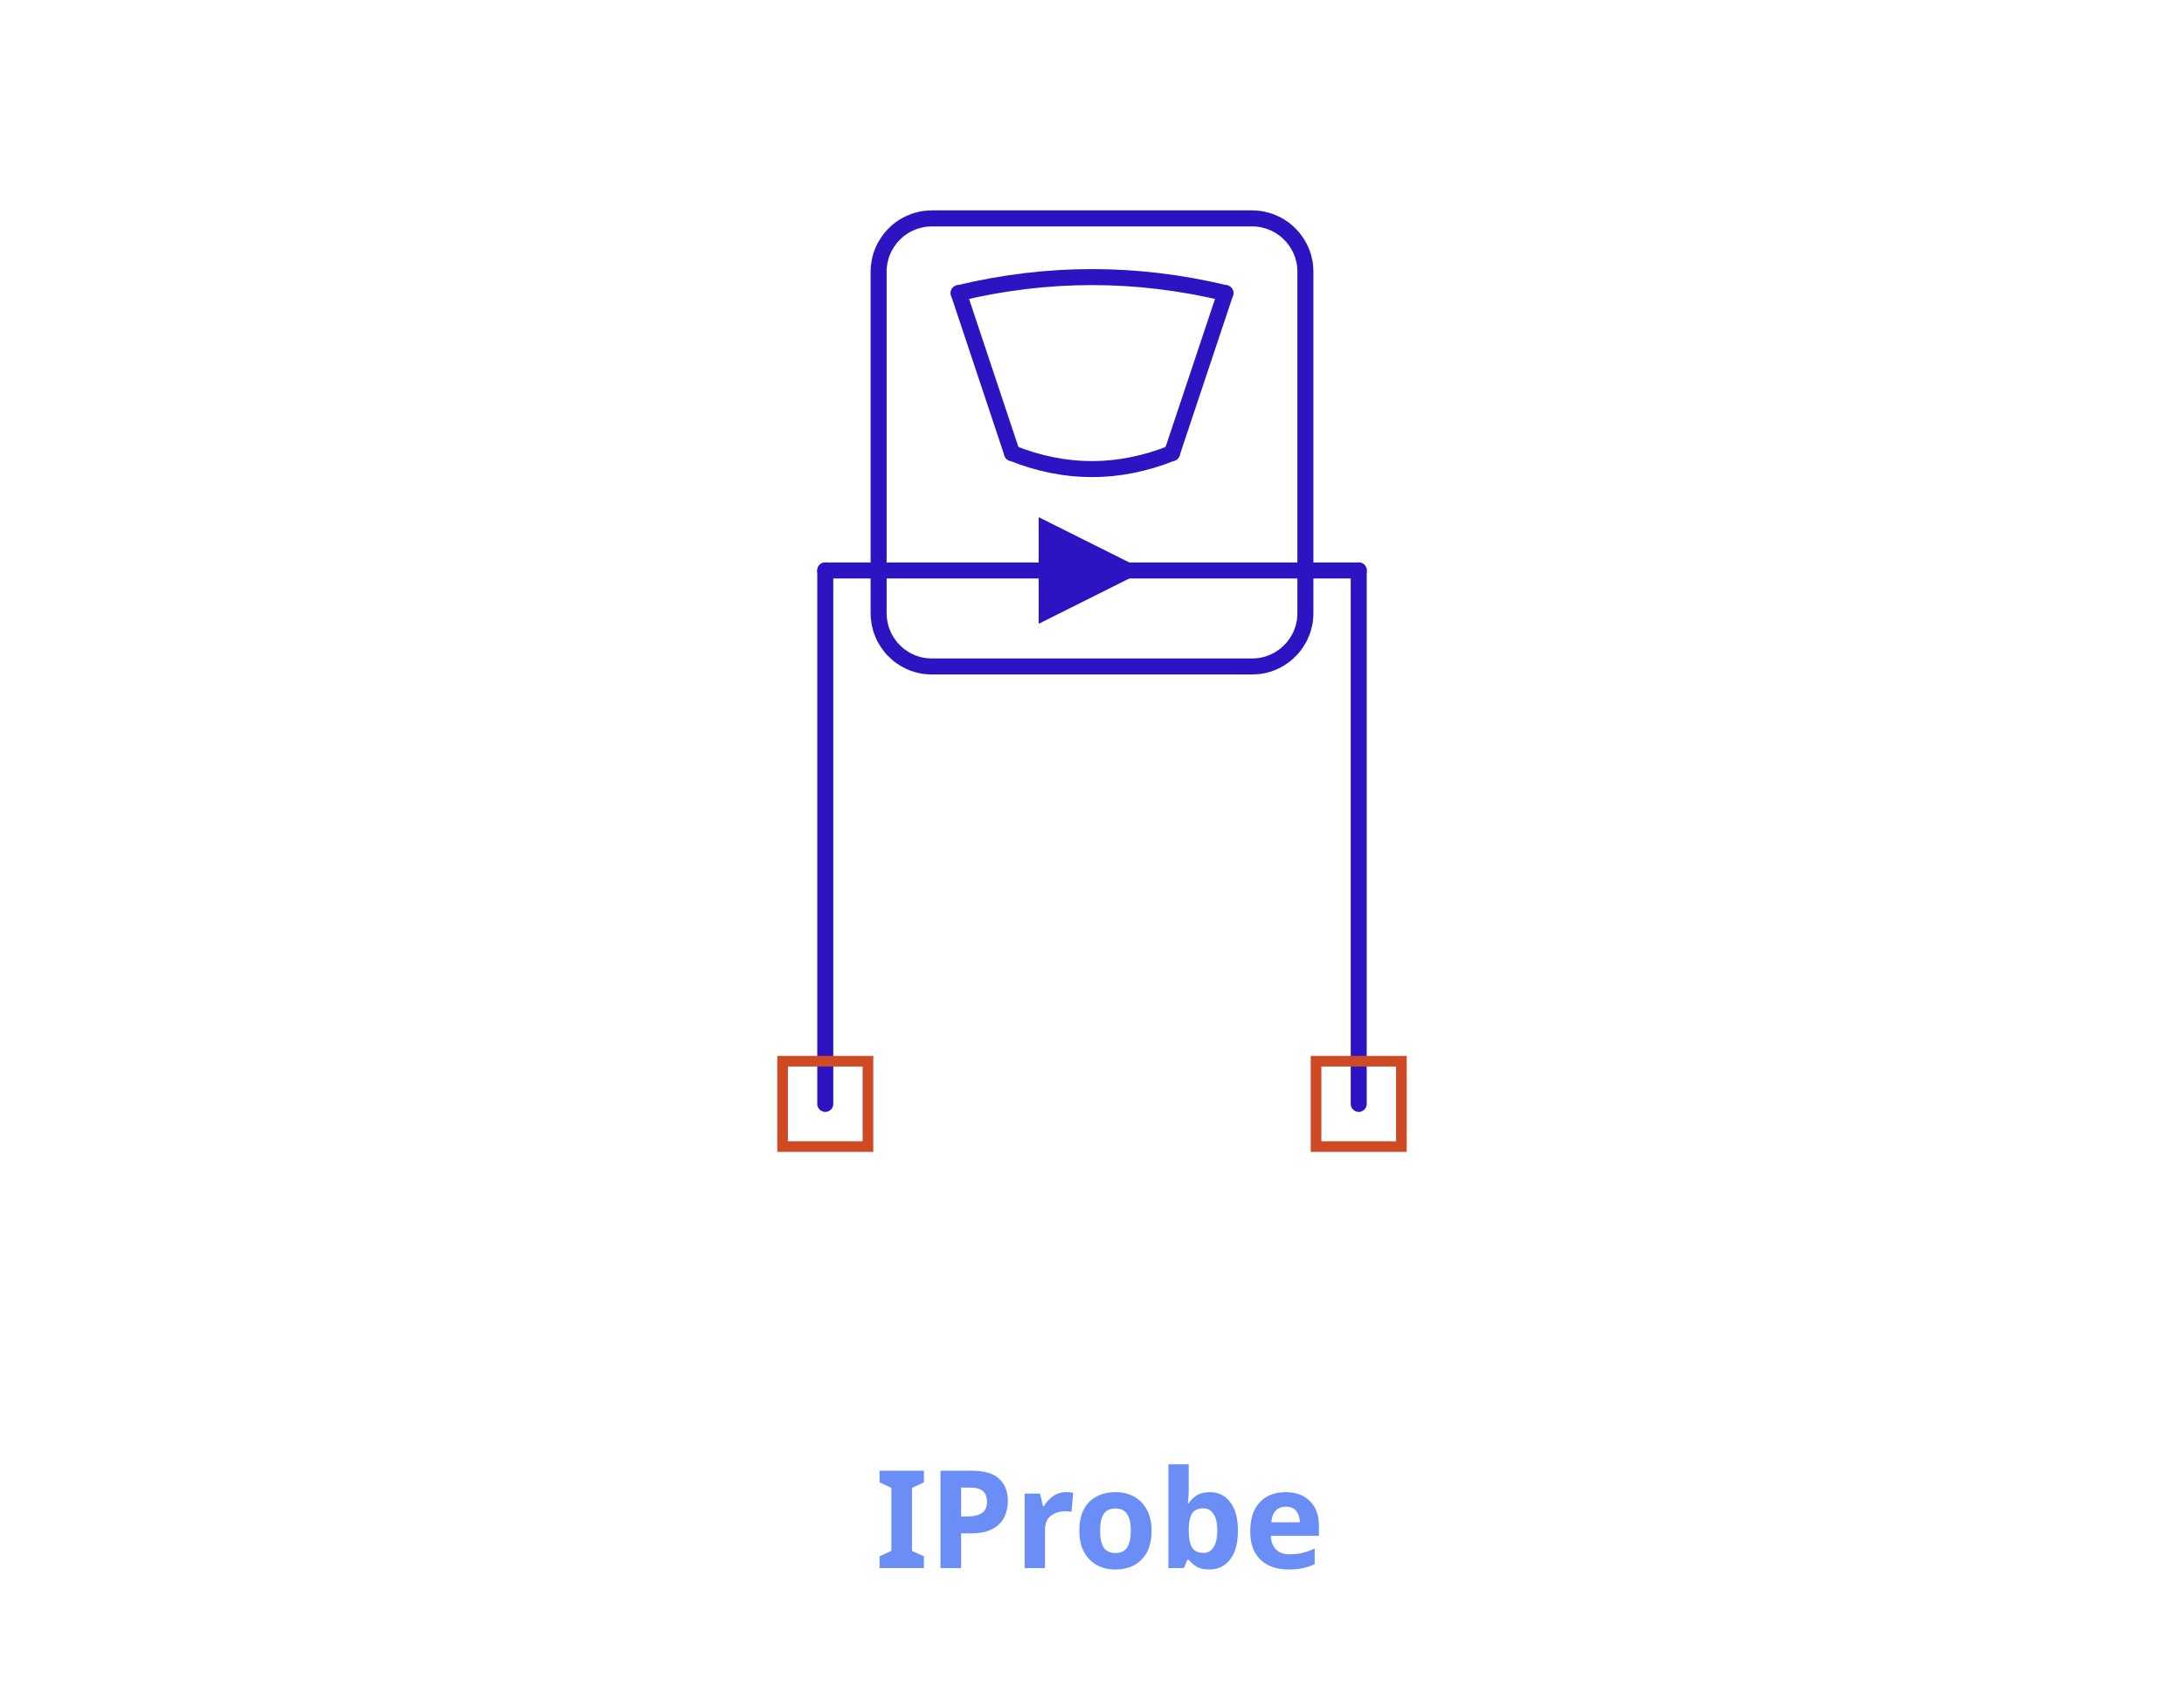
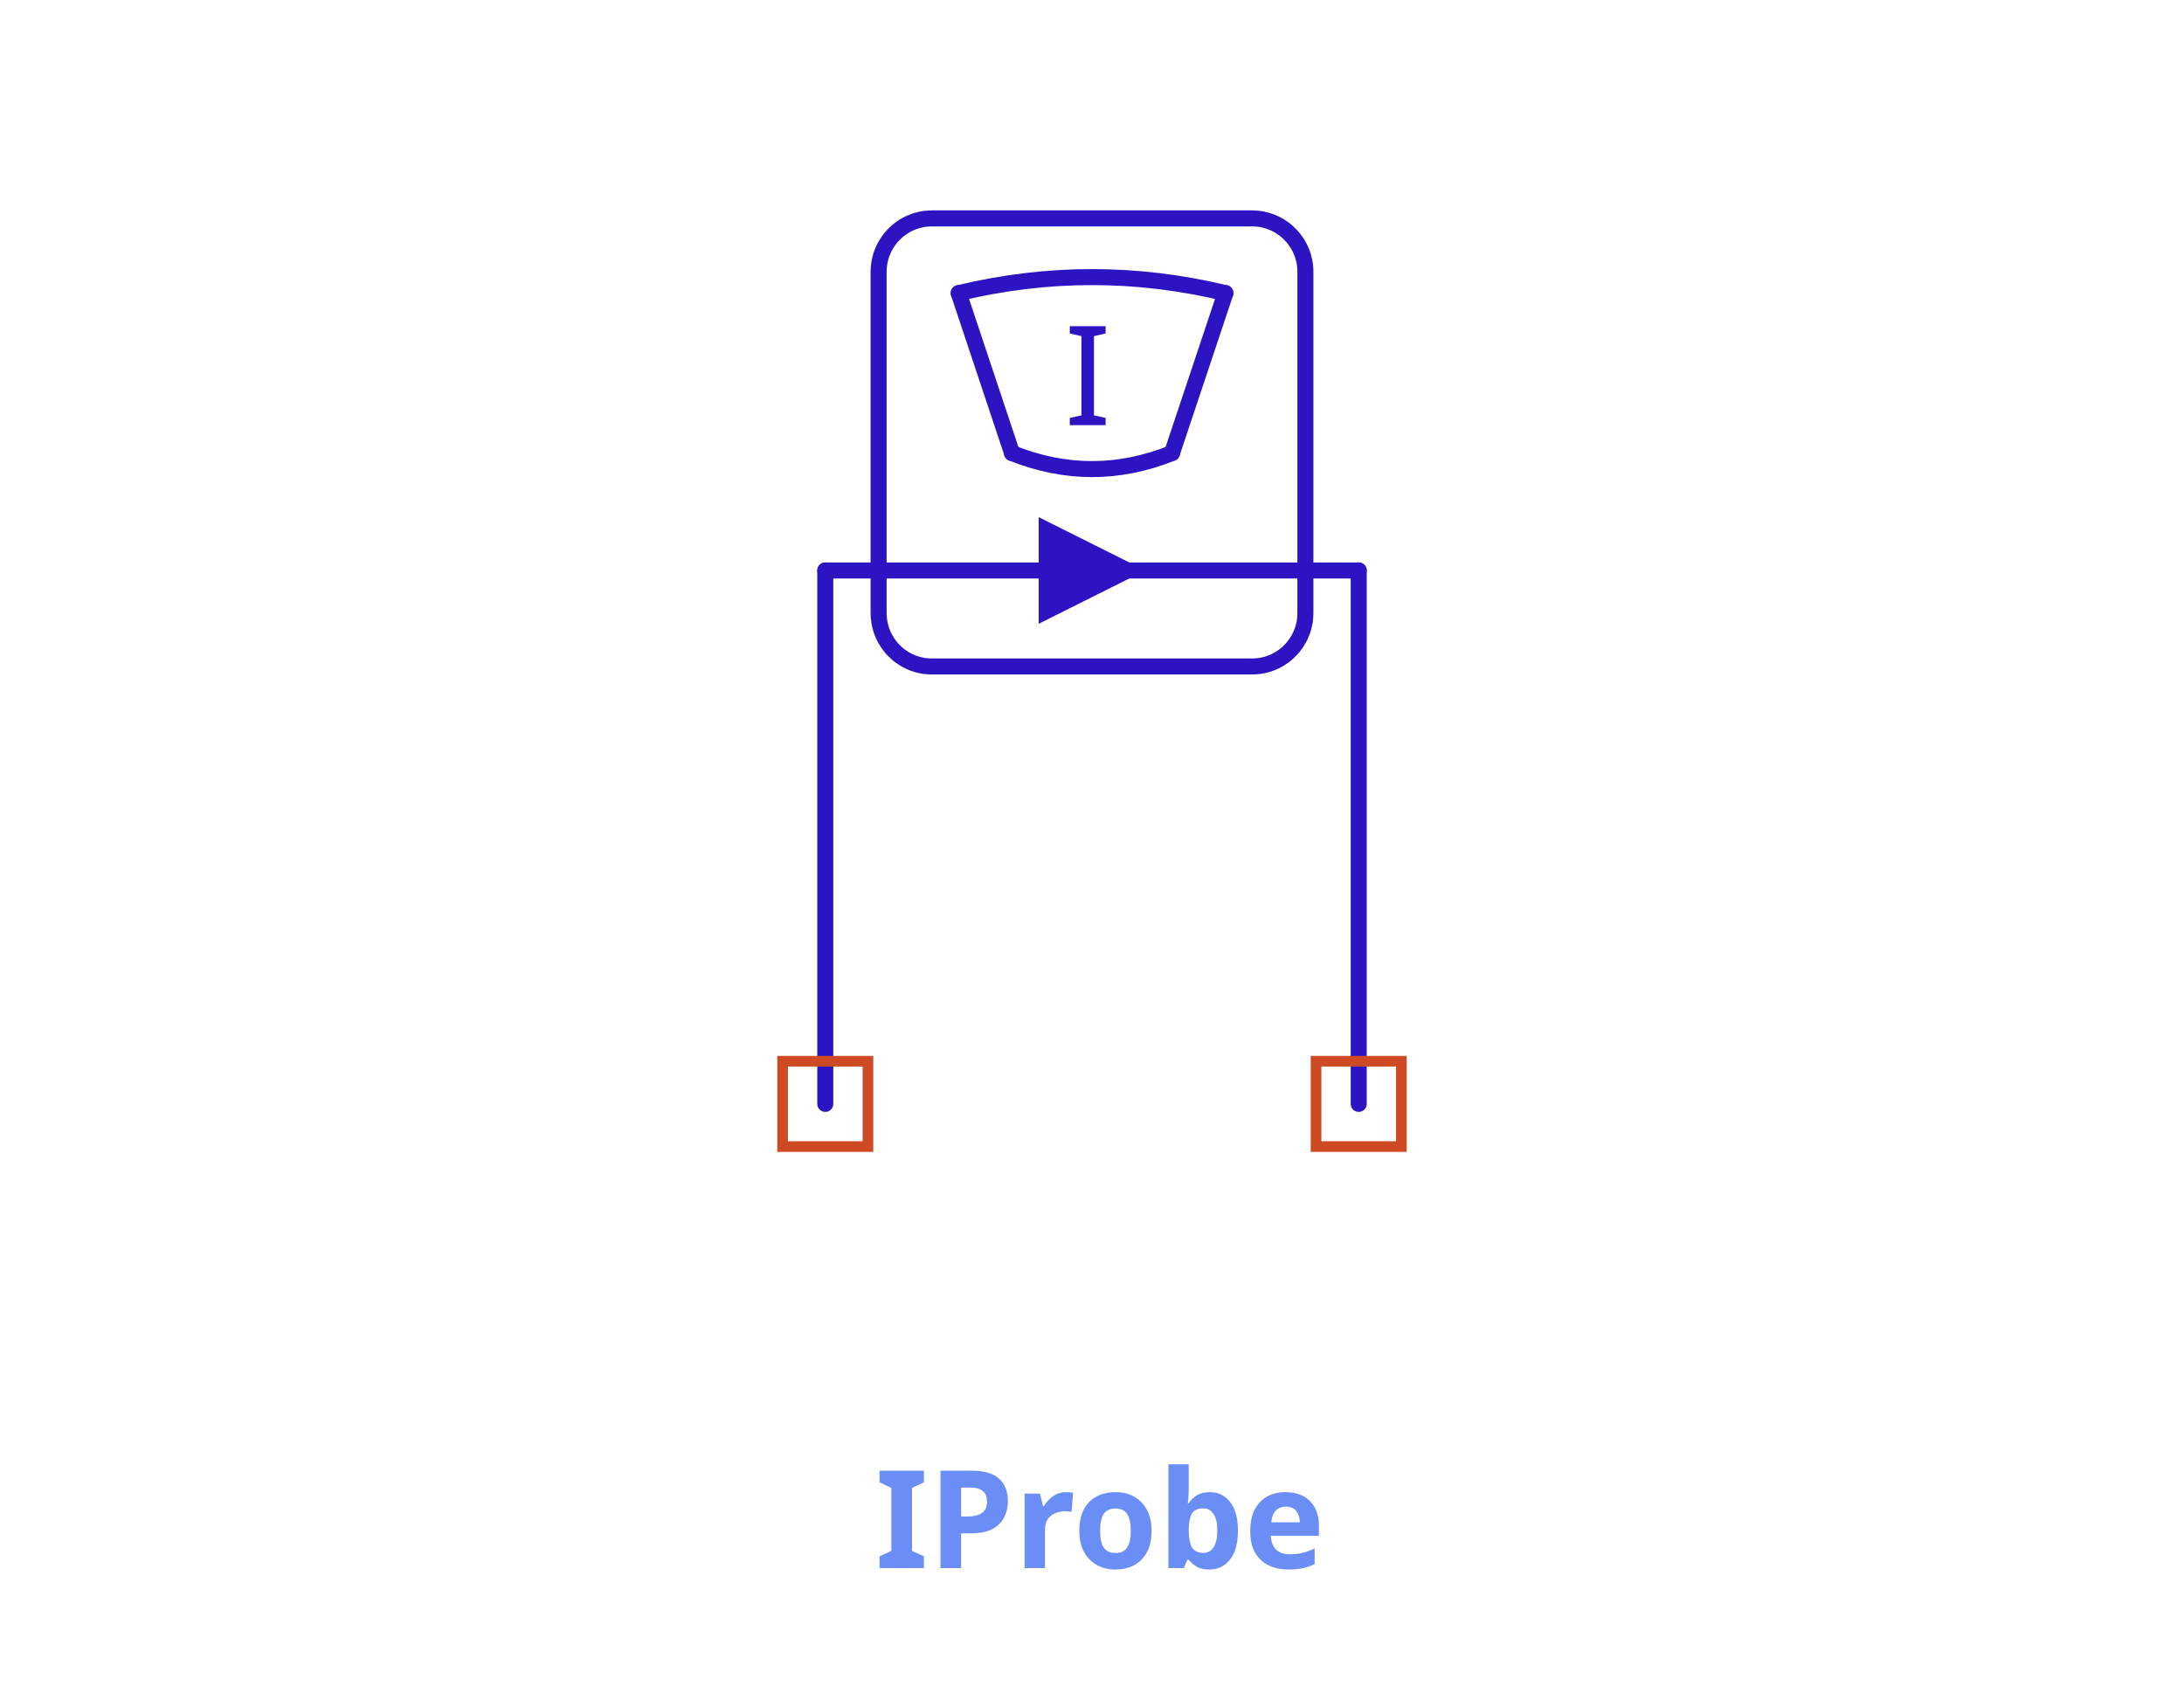
<svg xmlns="http://www.w3.org/2000/svg" width="240" height="186" viewBox="0 0 240 186">
  <path fill="none" stroke="#2D14C3" stroke-width="1.76" stroke-linecap="round" stroke-linejoin="round" d="M90.69 121.31L90.69 62.69" />
  <path fill="none" stroke="#2D14C3" stroke-width="1.76" stroke-linecap="round" stroke-linejoin="round" d="M149.31 121.31L149.31 62.69" />
  <path fill="none" stroke="#2D14C3" stroke-width="1.76" stroke-linecap="round" stroke-linejoin="round" d="M90.69 62.69L149.31 62.69" />
  <path fill="#2D14C3" d="M114.14 56.83L125.86 62.69L114.14 68.55L114.14 56.83Z" />
  <path fill="none" stroke="#2D14C3" stroke-width="1.76" stroke-linecap="round" stroke-linejoin="round" d="M111.21 49.79Q120 53.31 128.79 49.79" />
  <path fill="none" stroke="#2D14C3" stroke-width="1.76" stroke-linecap="round" stroke-linejoin="round" d="M105.35 32.21Q120 28.69 134.66 32.21" />
  <path fill="none" stroke="#2D14C3" stroke-width="1.76" stroke-linecap="round" stroke-linejoin="round" d="M111.21 49.79L105.35 32.21" />
  <path fill="none" stroke="#2D14C3" stroke-width="1.76" stroke-linecap="round" stroke-linejoin="round" d="M128.79 49.79L134.66 32.21" />
+   <text fill="#2D14C3" transform="translate(120 41)" font-size="15.24" font-family="IBM Plex Sans" x="-3.05" y="5.72">
+ 			I
+ 	</text>
  <path fill="none" stroke="#2D14C3" stroke-width="1.76" stroke-linecap="round" stroke-linejoin="round" d="M96.55 67.38L96.55 29.86Q96.55 29.72 96.56 29.57Q96.57 29.43 96.58 29.29Q96.59 29.14 96.62 29Q96.64 28.86 96.66 28.72Q96.69 28.58 96.73 28.44Q96.76 28.3 96.8 28.16Q96.85 28.02 96.89 27.89Q96.94 27.75 97 27.62Q97.05 27.49 97.11 27.36Q97.18 27.23 97.24 27.1Q97.31 26.97 97.39 26.85Q97.46 26.72 97.54 26.61Q97.62 26.49 97.71 26.37Q97.79 26.25 97.88 26.14Q97.97 26.03 98.07 25.93Q98.17 25.82 98.27 25.72Q98.37 25.62 98.48 25.52Q98.58 25.42 98.69 25.33Q98.81 25.24 98.92 25.15Q99.04 25.07 99.16 24.99Q99.28 24.91 99.4 24.83Q99.52 24.76 99.65 24.69Q99.78 24.62 99.91 24.56Q100.04 24.5 100.17 24.45Q100.3 24.39 100.44 24.34Q100.57 24.29 100.71 24.25Q100.85 24.21 100.99 24.18Q101.13 24.14 101.27 24.11Q101.41 24.08 101.55 24.06Q101.7 24.04 101.84 24.03Q101.98 24.01 102.13 24.01Q102.27 24 102.41 24L137.59 24Q137.73 24 137.87 24.01Q138.02 24.01 138.16 24.03Q138.3 24.04 138.45 24.06Q138.59 24.08 138.73 24.11Q138.87 24.14 139.01 24.18Q139.15 24.21 139.29 24.25Q139.43 24.29 139.56 24.34Q139.7 24.39 139.83 24.45Q139.96 24.5 140.09 24.56Q140.22 24.62 140.35 24.69Q140.48 24.76 140.6 24.83Q140.72 24.91 140.84 24.99Q140.96 25.07 141.08 25.15Q141.19 25.24 141.31 25.33Q141.42 25.42 141.52 25.52Q141.63 25.62 141.73 25.72Q141.83 25.82 141.93 25.93Q142.03 26.03 142.12 26.14Q142.21 26.25 142.29 26.37Q142.38 26.49 142.46 26.61Q142.54 26.72 142.61 26.85Q142.69 26.97 142.76 27.1Q142.82 27.23 142.89 27.36Q142.95 27.49 143 27.62Q143.06 27.75 143.11 27.89Q143.15 28.02 143.2 28.16Q143.24 28.3 143.27 28.44Q143.31 28.58 143.34 28.72Q143.36 28.86 143.39 29Q143.41 29.14 143.42 29.29Q143.43 29.43 143.44 29.57Q143.45 29.72 143.45 29.86L143.45 67.38Q143.45 67.52 143.44 67.67Q143.43 67.81 143.42 67.95Q143.41 68.1 143.39 68.24Q143.36 68.38 143.34 68.52Q143.31 68.66 143.27 68.8Q143.24 68.94 143.2 69.08Q143.15 69.22 143.11 69.35Q143.06 69.49 143 69.62Q142.95 69.76 142.89 69.89Q142.82 70.02 142.76 70.14Q142.69 70.27 142.61 70.39Q142.54 70.52 142.46 70.64Q142.38 70.76 142.29 70.87Q142.21 70.99 142.12 71.1Q142.03 71.21 141.93 71.32Q141.83 71.42 141.73 71.52Q141.63 71.63 141.52 71.72Q141.42 71.82 141.31 71.91Q141.19 72 141.08 72.09Q140.96 72.17 140.84 72.25Q140.72 72.33 140.6 72.41Q140.48 72.48 140.35 72.55Q140.22 72.62 140.09 72.68Q139.96 72.74 139.83 72.8Q139.7 72.85 139.56 72.9Q139.43 72.95 139.29 72.99Q139.15 73.03 139.01 73.07Q138.87 73.1 138.73 73.13Q138.59 73.16 138.45 73.18Q138.3 73.2 138.16 73.21Q138.02 73.23 137.87 73.23Q137.73 73.24 137.59 73.24L102.41 73.24Q102.27 73.24 102.13 73.23Q101.98 73.23 101.84 73.21Q101.7 73.2 101.55 73.18Q101.41 73.16 101.27 73.13Q101.13 73.1 100.99 73.07Q100.85 73.03 100.71 72.99Q100.57 72.95 100.44 72.9Q100.3 72.85 100.17 72.8Q100.04 72.74 99.91 72.68Q99.78 72.62 99.65 72.55Q99.52 72.48 99.4 72.41Q99.28 72.33 99.16 72.25Q99.04 72.17 98.92 72.09Q98.81 72 98.69 71.91Q98.58 71.82 98.48 71.72Q98.37 71.63 98.27 71.52Q98.17 71.42 98.07 71.32Q97.97 71.21 97.88 71.1Q97.79 70.99 97.71 70.87Q97.62 70.76 97.54 70.64Q97.46 70.52 97.39 70.39Q97.31 70.27 97.24 70.14Q97.18 70.02 97.11 69.89Q97.05 69.76 97 69.62Q96.94 69.49 96.89 69.35Q96.85 69.22 96.8 69.08Q96.76 68.94 96.73 68.8Q96.69 68.66 96.66 68.52Q96.64 68.38 96.62 68.24Q96.59 68.1 96.58 67.95Q96.57 67.81 96.56 67.67Q96.55 67.52 96.55 67.38Z" />
  <rect fill="none" stroke="#CE4A24" stroke-width="1.17" stroke-miterlimit="4" x="86" y="116.62" width="9.38" height="9.38" />
  <rect fill="none" stroke="#CE4A24" stroke-width="1.17" stroke-miterlimit="4" x="144.62" y="116.62" width="9.38" height="9.38" />
  <text fill="#6A8EF6" font-size="15" font-weight="600" font-family="IBM Plex Sans" x="96.17, 102.51, 112.13, 118.02, 126.47, 135.47" y="172.32">
			IProbe
	</text>
</svg>
